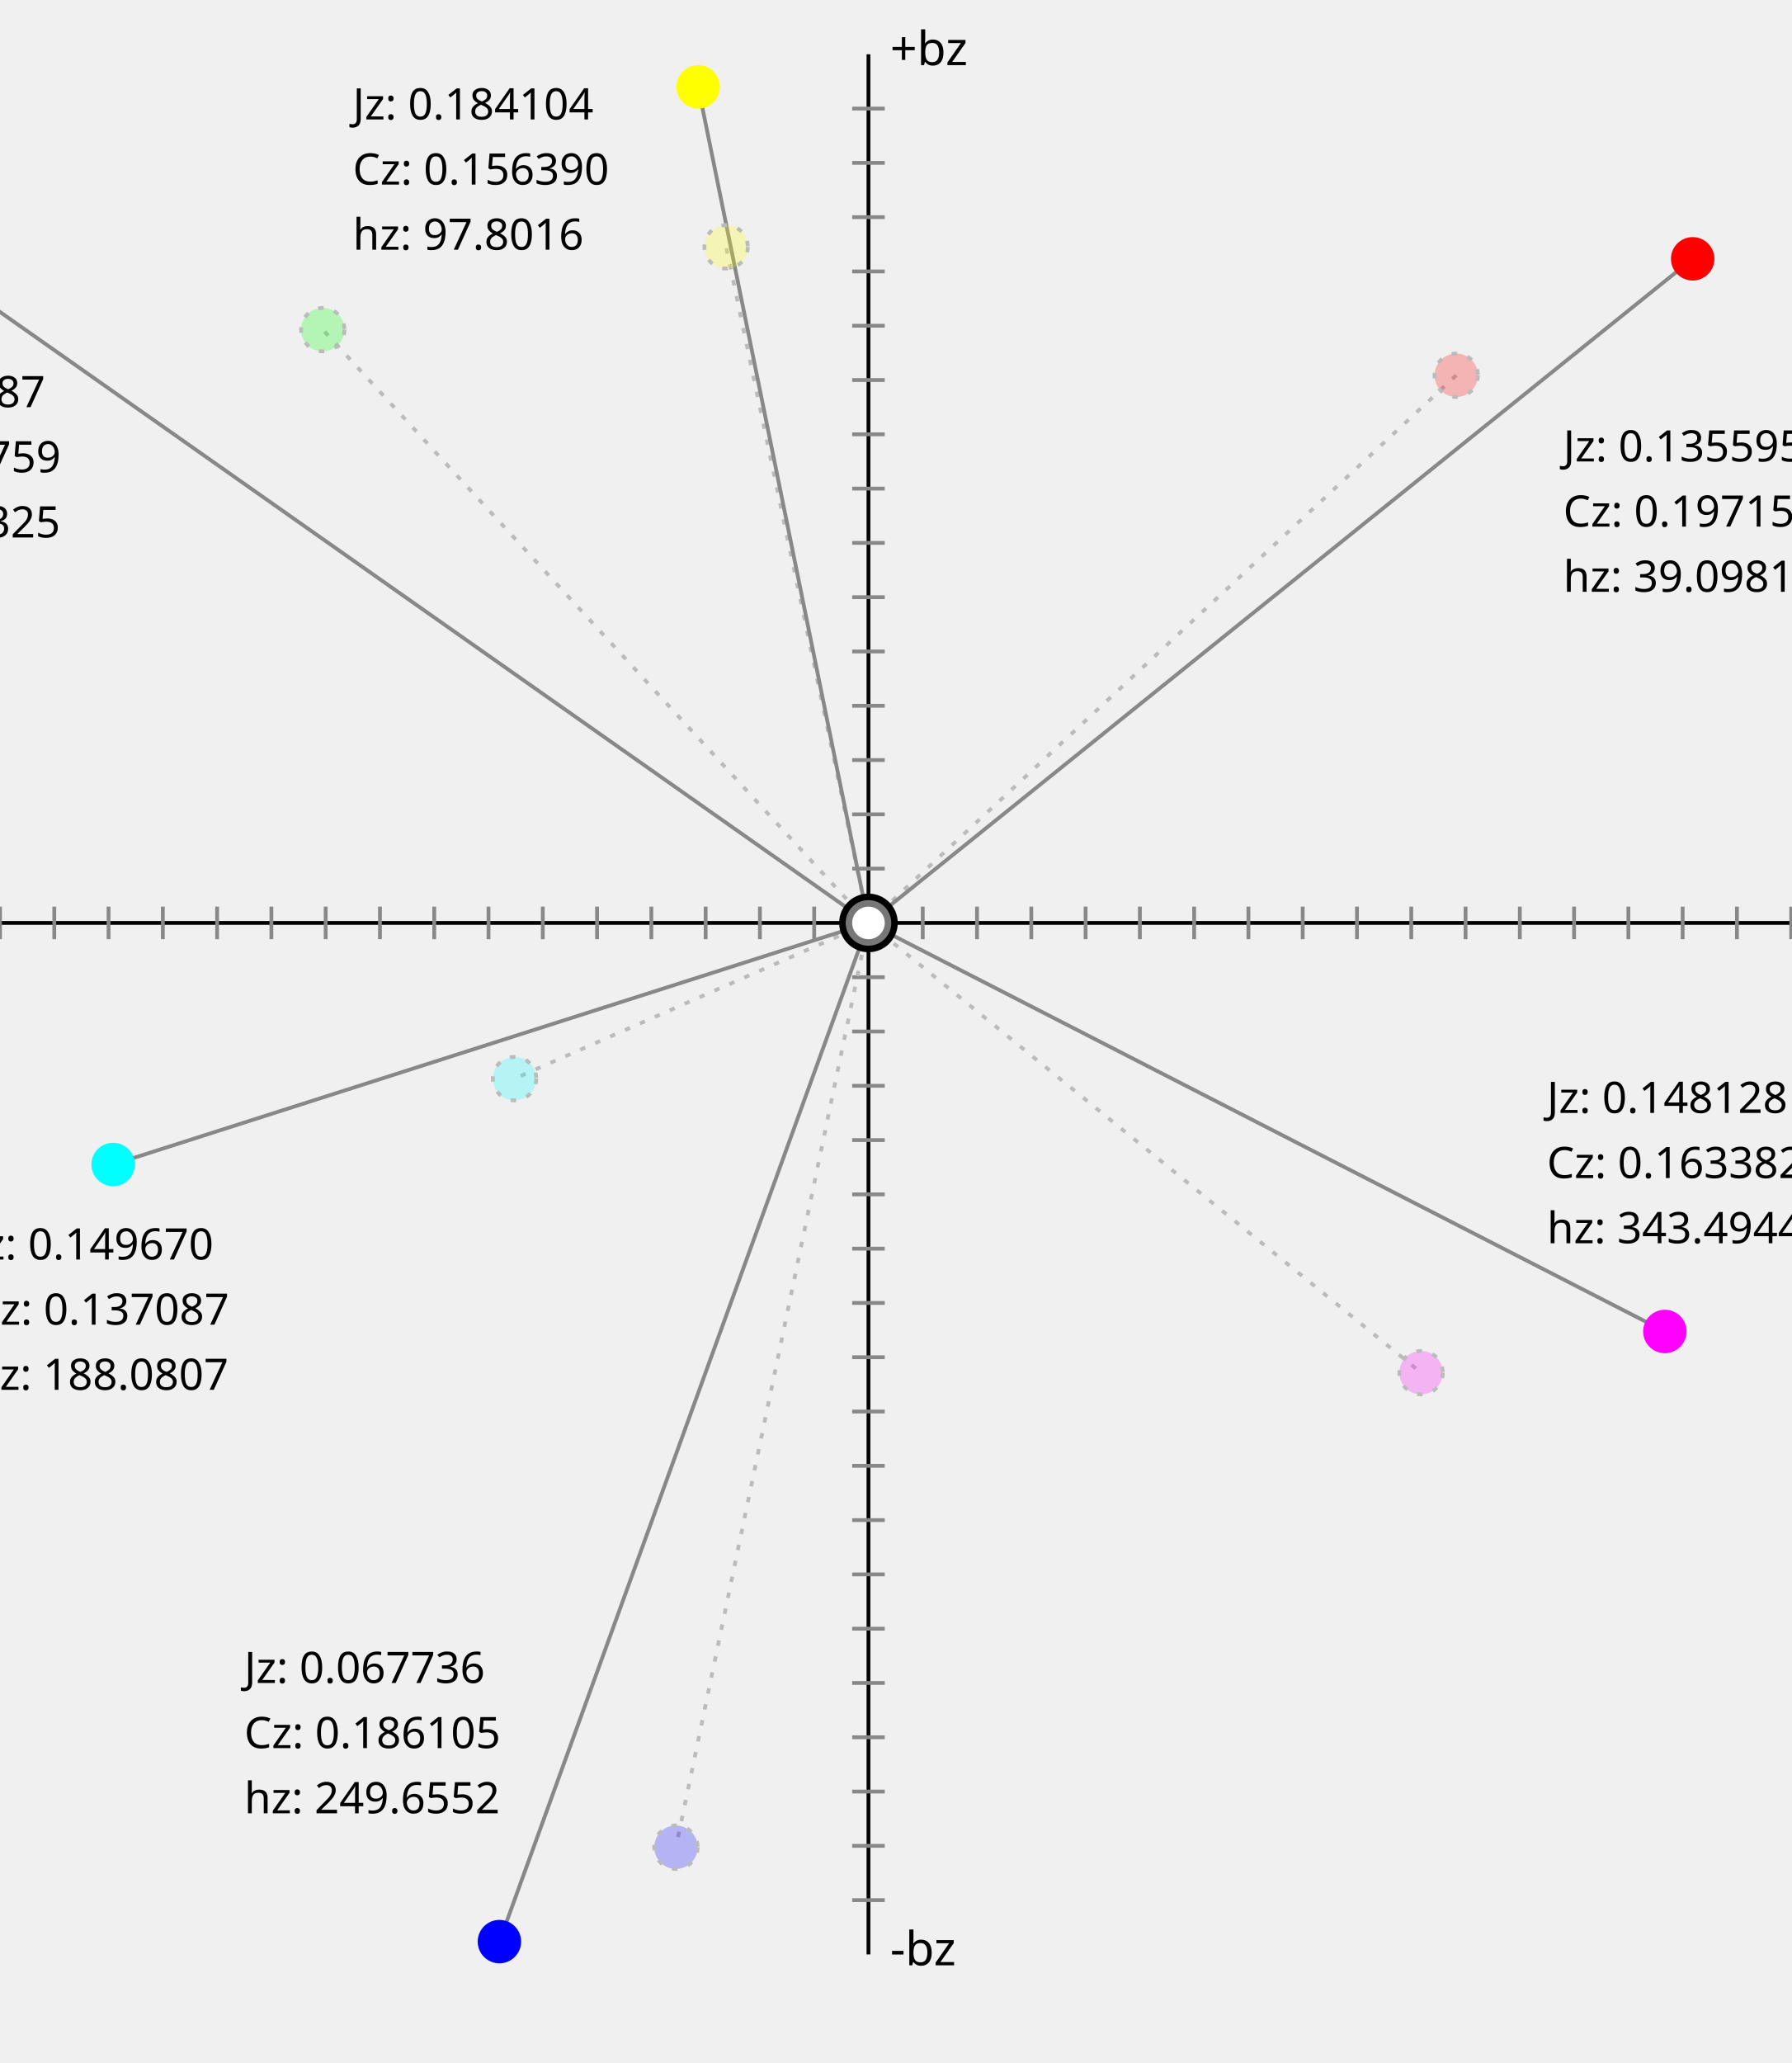
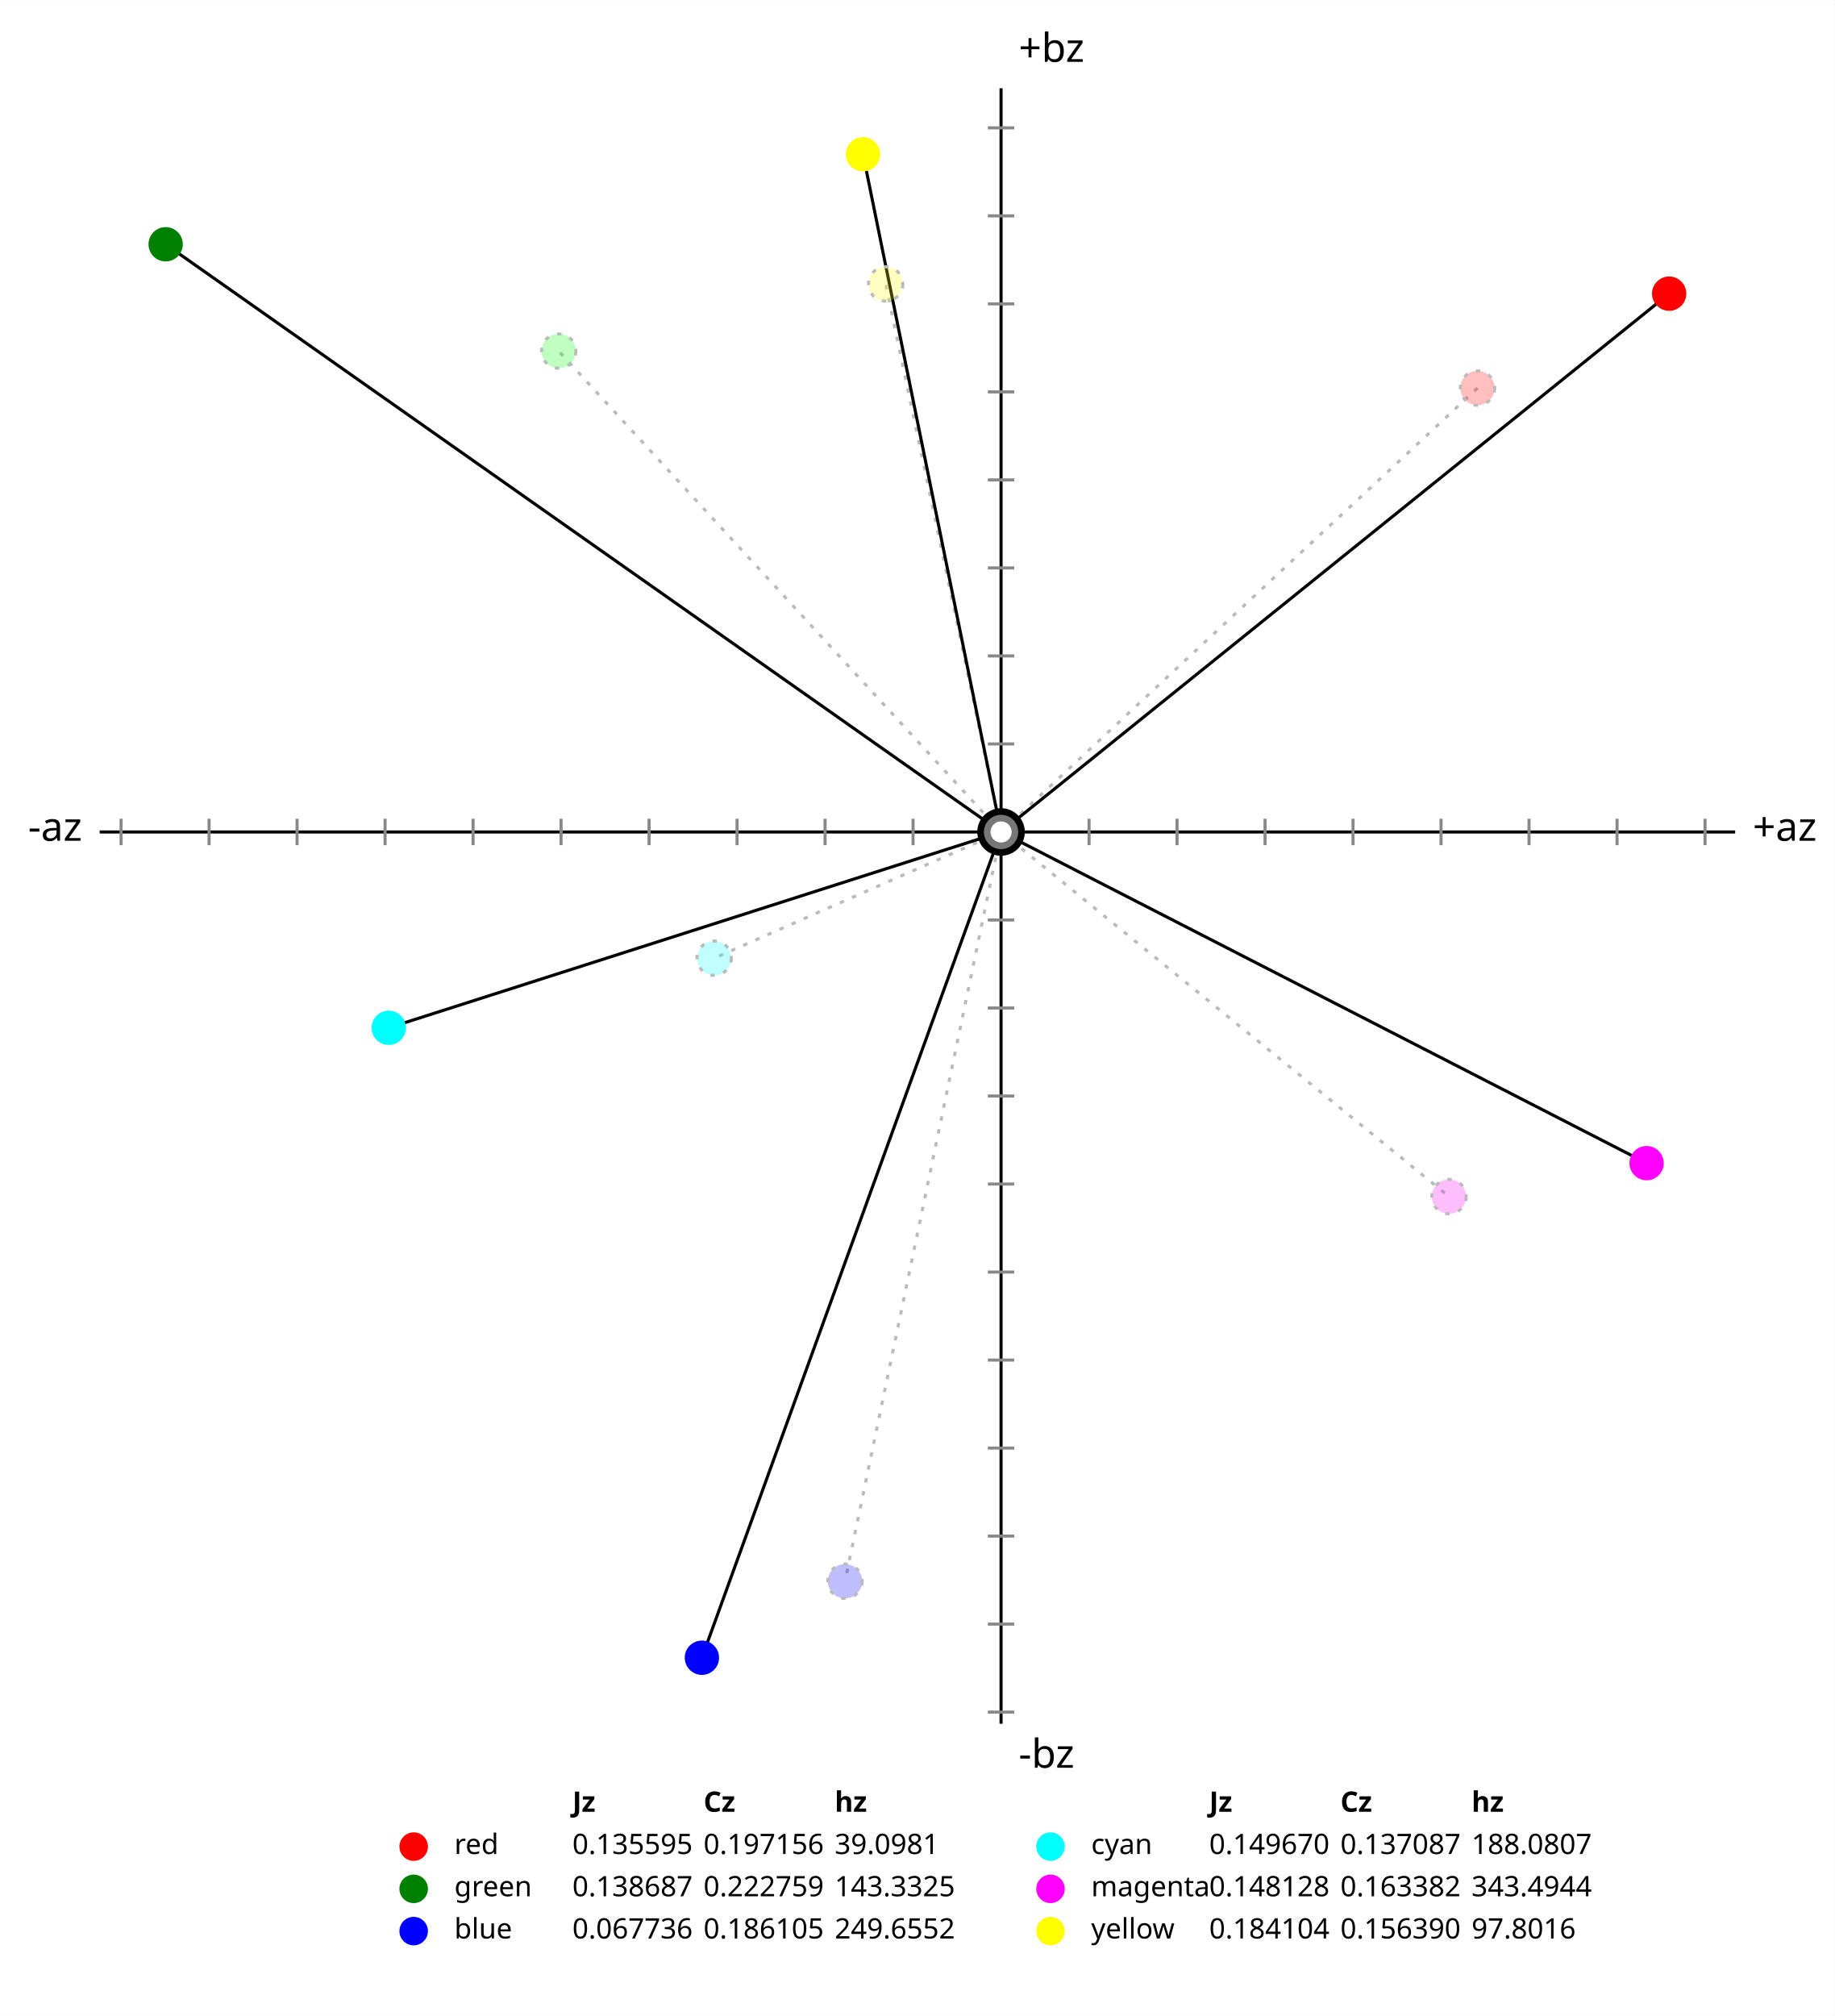
- <svg xmlns="http://www.w3.org/2000/svg" viewBox="-160 -170 330 380" overflow="visible">
+ <svg xmlns="http://www.w3.org/2000/svg" viewBox="-227.52 -189 417 458" overflow="visible" width="700" height="769">
+   <rect x="-227.52" y="-189" width="100%" height="100%" fill="white" />
  <g fill="none" stroke="black" stroke-width="0.7">
- 
- 
- ​<polyline points="0 -160 0 190" />
-     <polyline points="-190 0 180 0" />
+     <polyline points="0 -169 0 202.64" />
+     <polyline points="-204.87 0 166.85 0" />
    <g stroke="#888">
-       <path d="M-3,-150 h6 M-3,-140 h6 M-3,-130 h6 M-3,-120 h6 M-3,-110 h6 M-3,-100 h6 M-3,-90 h6 M-3,-80 h6 M-3,-70 h6 M-3,-60 h6 M-3,-50 h6 M-3,-40 h6 M-3,-30 h6 M-3,-20 h6 M-3,-10 h6 M-3,10 h6 M-3,20 h6 M-3,30 h6 M-3,40 h6 M-3,50 h6 M-3,60 h6 M-3,70 h6 M-3,80 h6 M-3,90 h6 M-3,100 h6 M-3,110 h6 M-3,120 h6 M-3,130 h6 M-3,140 h6 M-3,150 h6 M-3,160 h6 M-3,170 h6 M-3,180 h6" />
-       <path d="M170,-3 v6 M160,-3 v6 M150,-3 v6 M140,-3 v6 M130,-3 v6 M120,-3 v6 M110,-3 v6 M100,-3 v6 M90,-3 v6 M80,-3 v6 M70,-3 v6 M60,-3 v6 M50,-3 v6 M40,-3 v6 M30,-3 v6 M20,-3 v6 M10,-3 v6 M-10,-3 v6 M-20,-3 v6 M-30,-3 v6 M-40,-3 v6 M-50,-3 v6 M-60,-3 v6 M-70,-3 v6 M-80,-3 v6 M-90,-3 v6 M-100,-3 v6 M-110,-3 v6 M-120,-3 v6 M-130,-3 v6 M-140,-3 v6 M-150,-3 v6 M-160,-3 v6 M-170,-3 v6 M-180,-3 v6" />
-       <g stroke-dasharray="1 2" stroke="#bbb">
-         <polyline points="0,0 108.286, -100.872" />
-         <polyline points="0,0 -26.227, -124.525" />
-         <polyline points="0,0 -100.540, -109.282" />
-         <polyline points="0,0 -65.203, 28.685" />
-         <polyline points="0,0 -35.468, 170.257" />
-         <polyline points="0,0 101.807, 82.845" />
-       </g>
-       <polyline points="0,0 151.845, -122.326" />
-       <polyline points="0,0 -31.377, -154.000" />
-       <polyline points="0,0 -189.870, -133.545" />
-       <polyline points="0,0 -139.162, 44.498" />
-       <polyline points="0,0 -67.992, 187.641" />
-       <polyline points="0,0 146.719, 75.255" />
+       <path d="M-3,-160 h6 M-3,-140 h6 M-3,-120 h6 M-3,-100 h6 M-3,-80 h6 M-3,-60 h6 M-3,-40 h6 M-3,-20 h6 M-3,20 h6 M-3,40 h6 M-3,60 h6 M-3,80 h6 M-3,100 h6 M-3,120 h6 M-3,140 h6 M-3,160 h6 M-3,180 h6 M-3,200 h6" />
+       <path d="M-200,-3 v6 M-180,-3 v6 M-160,-3 v6 M-140,-3 v6 M-120,-3 v6 M-100,-3 v6 M-80,-3 v6 M-60,-3 v6 M-40,-3 v6 M-20,-3 v6 M20,-3 v6 M40,-3 v6 M60,-3 v6 M80,-3 v6 M100,-3 v6 M120,-3 v6 M140,-3 v6 M160,-3 v6" />
    </g>
+     <g stroke-dasharray="1 2" stroke="#bbb">
+       <polyline points="0,0 108.286,-100.872" />
+       <polyline points="0,0 -100.540,-109.282" />
+       <polyline points="0,0 -35.468,170.257" />
+       <polyline points="0,0 -65.203,28.685" />
+       <polyline points="0,0 101.807,82.845" />
+       <polyline points="0,0 -26.227,-124.525" />
+     </g>
+     <polyline points="0,0 151.845,-122.326" />
+     <polyline points="0,0 -189.870,-133.545" />
+     <polyline points="0,0 -67.992,187.641" />
+     <polyline points="0,0 -139.162,44.498" />
+     <polyline points="0,0 146.719,75.255" />
+     <polyline points="0,0 -31.377,-154.000" />
  </g>
  <g stroke-dasharray="1 2" stroke="#bbb" stroke-width="0.7" fill="white">
-     <circle r="4" cx="108.286" cy="-100.872" fill="#FF000040" />
-     <circle r="4" cx="-100.540" cy="-109.282" fill="#00FF0040" />
-     <circle r="4" cx="-35.468" cy="170.257" fill="#0000FF40" />
-     <circle r="4" cx="-65.203" cy="28.685" fill="#00FFFF40" />
-     <circle r="4" cx="101.807" cy="82.845" fill="#FF00FF40" />
-     <circle r="4" cx="-26.227" cy="-124.525" fill="#FFFF0040" />
+     <circle r="3.9" cx="108.286" cy="-100.872" fill="#FF000040" />
+     <circle r="3.9" cx="-100.540" cy="-109.282" fill="#00FF0040" />
+     <circle r="3.9" cx="-35.468" cy="170.257" fill="#0000FF40" />
+     <circle r="3.9" cx="-65.203" cy="28.685" fill="#00FFFF40" />
+     <circle r="3.9" cx="101.807" cy="82.845" fill="#FF00FF40" />
+     <circle r="3.9" cx="-26.227" cy="-124.525" fill="#FFFF0040" />
  </g>
-   <g stroke="none" stroke-width="0.7">
-     <circle r="4" cx="151.845" cy="-122.326" fill="red" />
-     <circle r="4" cx="-189.870" cy="-133.545" fill="green" />
-     <circle r="4" cx="-67.992" cy="187.641" fill="blue" />
-     <circle r="4" cx="-139.162" cy="44.498" fill="cyan" />
-     <circle r="4" cx="146.719" cy="75.255" fill="magenta" />
-     <circle r="4" cx="-31.377" cy="-154.000" fill="yellow" />
+   <g stroke="none">
+     <circle r="3.9" cx="151.845" cy="-122.326" fill="red" />
+     <circle r="3.9" cx="-189.870" cy="-133.545" fill="green" />
+     <circle r="3.9" cx="-67.992" cy="187.641" fill="blue" />
+     <circle r="3.9" cx="-139.162" cy="44.498" fill="cyan" />
+     <circle r="3.9" cx="146.719" cy="75.255" fill="magenta" />
+     <circle r="3.9" cx="-31.377" cy="-154.000" fill="yellow" />
  </g>
  <circle r="5.4" />
-   <circle r="4.2" fill="#777" />
-   <circle r="3" fill="#fff" />
-   <g font-family="sans-serif" font-size="6.5pt">
-     <text x="180" y="-3">+az</text>
-     <text x="-190.5" y="-3" text-anchor="end">-az</text>
-     <text x="4" y="192">-bz</text>
-     <text x="4" y="-158">+bz</text>
+   <circle r="3.9" fill="#777" />
+   <circle r="2.4" fill="#fff" />
+   <g font-family="sans-serif" font-size="6.8pt">
+     <text x="170.85" y="2">+az</text>
+     <text x="-208.87" y="2" text-anchor="end">-az</text>
+     <text x="4" y="212.64">-bz</text>
+     <text x="4" y="-175">+bz</text>
  </g>
-   <g font-family="sans-serif" font-size="6pt">
-     <text x="128" y="-85">Jz: 0.135595<tspan x="128" dy="12">Cz: 0.197156<tspan x="128" dy="12">hz: 39.0981</tspan>
-       </tspan>
-     </text>
-     <text x="-196" y="-95">Jz: 0.138687<tspan x="-196" dy="12">Cz: 0.222759<tspan x="-196" dy="12">hz: 143.3325</tspan>
-       </tspan>
-     </text>
-     <text x="-115" y="140">Jz: 0.067736<tspan x="-115" dy="12">Cz: 0.186105<tspan x="-115" dy="12">hz: 249.6552</tspan>
-       </tspan>
-     </text>
-     <text x="-165" y="62">Jz: 0.149670<tspan x="-165" dy="12">Cz: 0.137087<tspan x="-165" dy="12">hz: 188.0807</tspan>
-       </tspan>
-     </text>
-     <text x="125" y="35">Jz: 0.148128<tspan x="125" dy="12">Cz: 0.163382<tspan x="125" dy="12">hz: 343.4944</tspan>
-       </tspan>
-     </text>
-     <text x="-95" y="-148">Jz: 0.184104<tspan x="-95" dy="12">Cz: 0.156390<tspan x="-95" dy="12">hz: 97.8016</tspan>
-       </tspan>
-     </text>
+   <g font-family="sans-serif" font-size="4.8pt">
+     <text x="-97.43" y="222.64" font-weight="bold">Jz</text>
+     <text x="-67.62" y="222.64" font-weight="bold">Cz</text>
+     <text x="-37.81" y="222.64" font-weight="bold">hz</text>
+     <text x="47.31" y="222.64" font-weight="bold">Jz</text>
+     <text x="77.12" y="222.64" font-weight="bold">Cz</text>
+     <text x="106.93" y="222.64" font-weight="bold">hz</text>
+     <circle r="3.24" cx="-133.5" cy="230.56" fill="red" />
+     <text x="-124.26" y="232.24">red</text>
+     <text x="-97.43" y="232.24">0.135595</text>
+     <text x="-67.62" y="232.24">0.197156</text>
+     <text x="-37.81" y="232.24">39.0981</text>
+     <circle r="3.24" cx="11.24" cy="230.56" fill="cyan" />
+     <text x="20.48" y="232.24">cyan</text>
+     <text x="47.31" y="232.24">0.149670</text>
+     <text x="77.12" y="232.24">0.137087</text>
+     <text x="106.93" y="232.24">188.0807</text>
+     <circle r="3.24" cx="-133.5" cy="240.16" fill="green" />
+     <text x="-124.26" y="241.84">green</text>
+     <text x="-97.43" y="241.84">0.138687</text>
+     <text x="-67.62" y="241.84">0.222759</text>
+     <text x="-37.81" y="241.84">143.3325</text>
+     <circle r="3.24" cx="11.24" cy="240.16" fill="magenta" />
+     <text x="20.48" y="241.84">magenta</text>
+     <text x="47.31" y="241.84">0.148128</text>
+     <text x="77.12" y="241.84">0.163382</text>
+     <text x="106.93" y="241.84">343.4944</text>
+     <circle r="3.24" cx="-133.5" cy="249.76" fill="blue" />
+     <text x="-124.26" y="251.44">blue</text>
+     <text x="-97.43" y="251.44">0.067736</text>
+     <text x="-67.62" y="251.44">0.186105</text>
+     <text x="-37.81" y="251.44">249.6552</text>
+     <circle r="3.24" cx="11.24" cy="249.76" fill="yellow" />
+     <text x="20.48" y="251.44">yellow</text>
+     <text x="47.31" y="251.44">0.184104</text>
+     <text x="77.12" y="251.44">0.156390</text>
+     <text x="106.93" y="251.44">97.8016</text>
  </g>
</svg>
